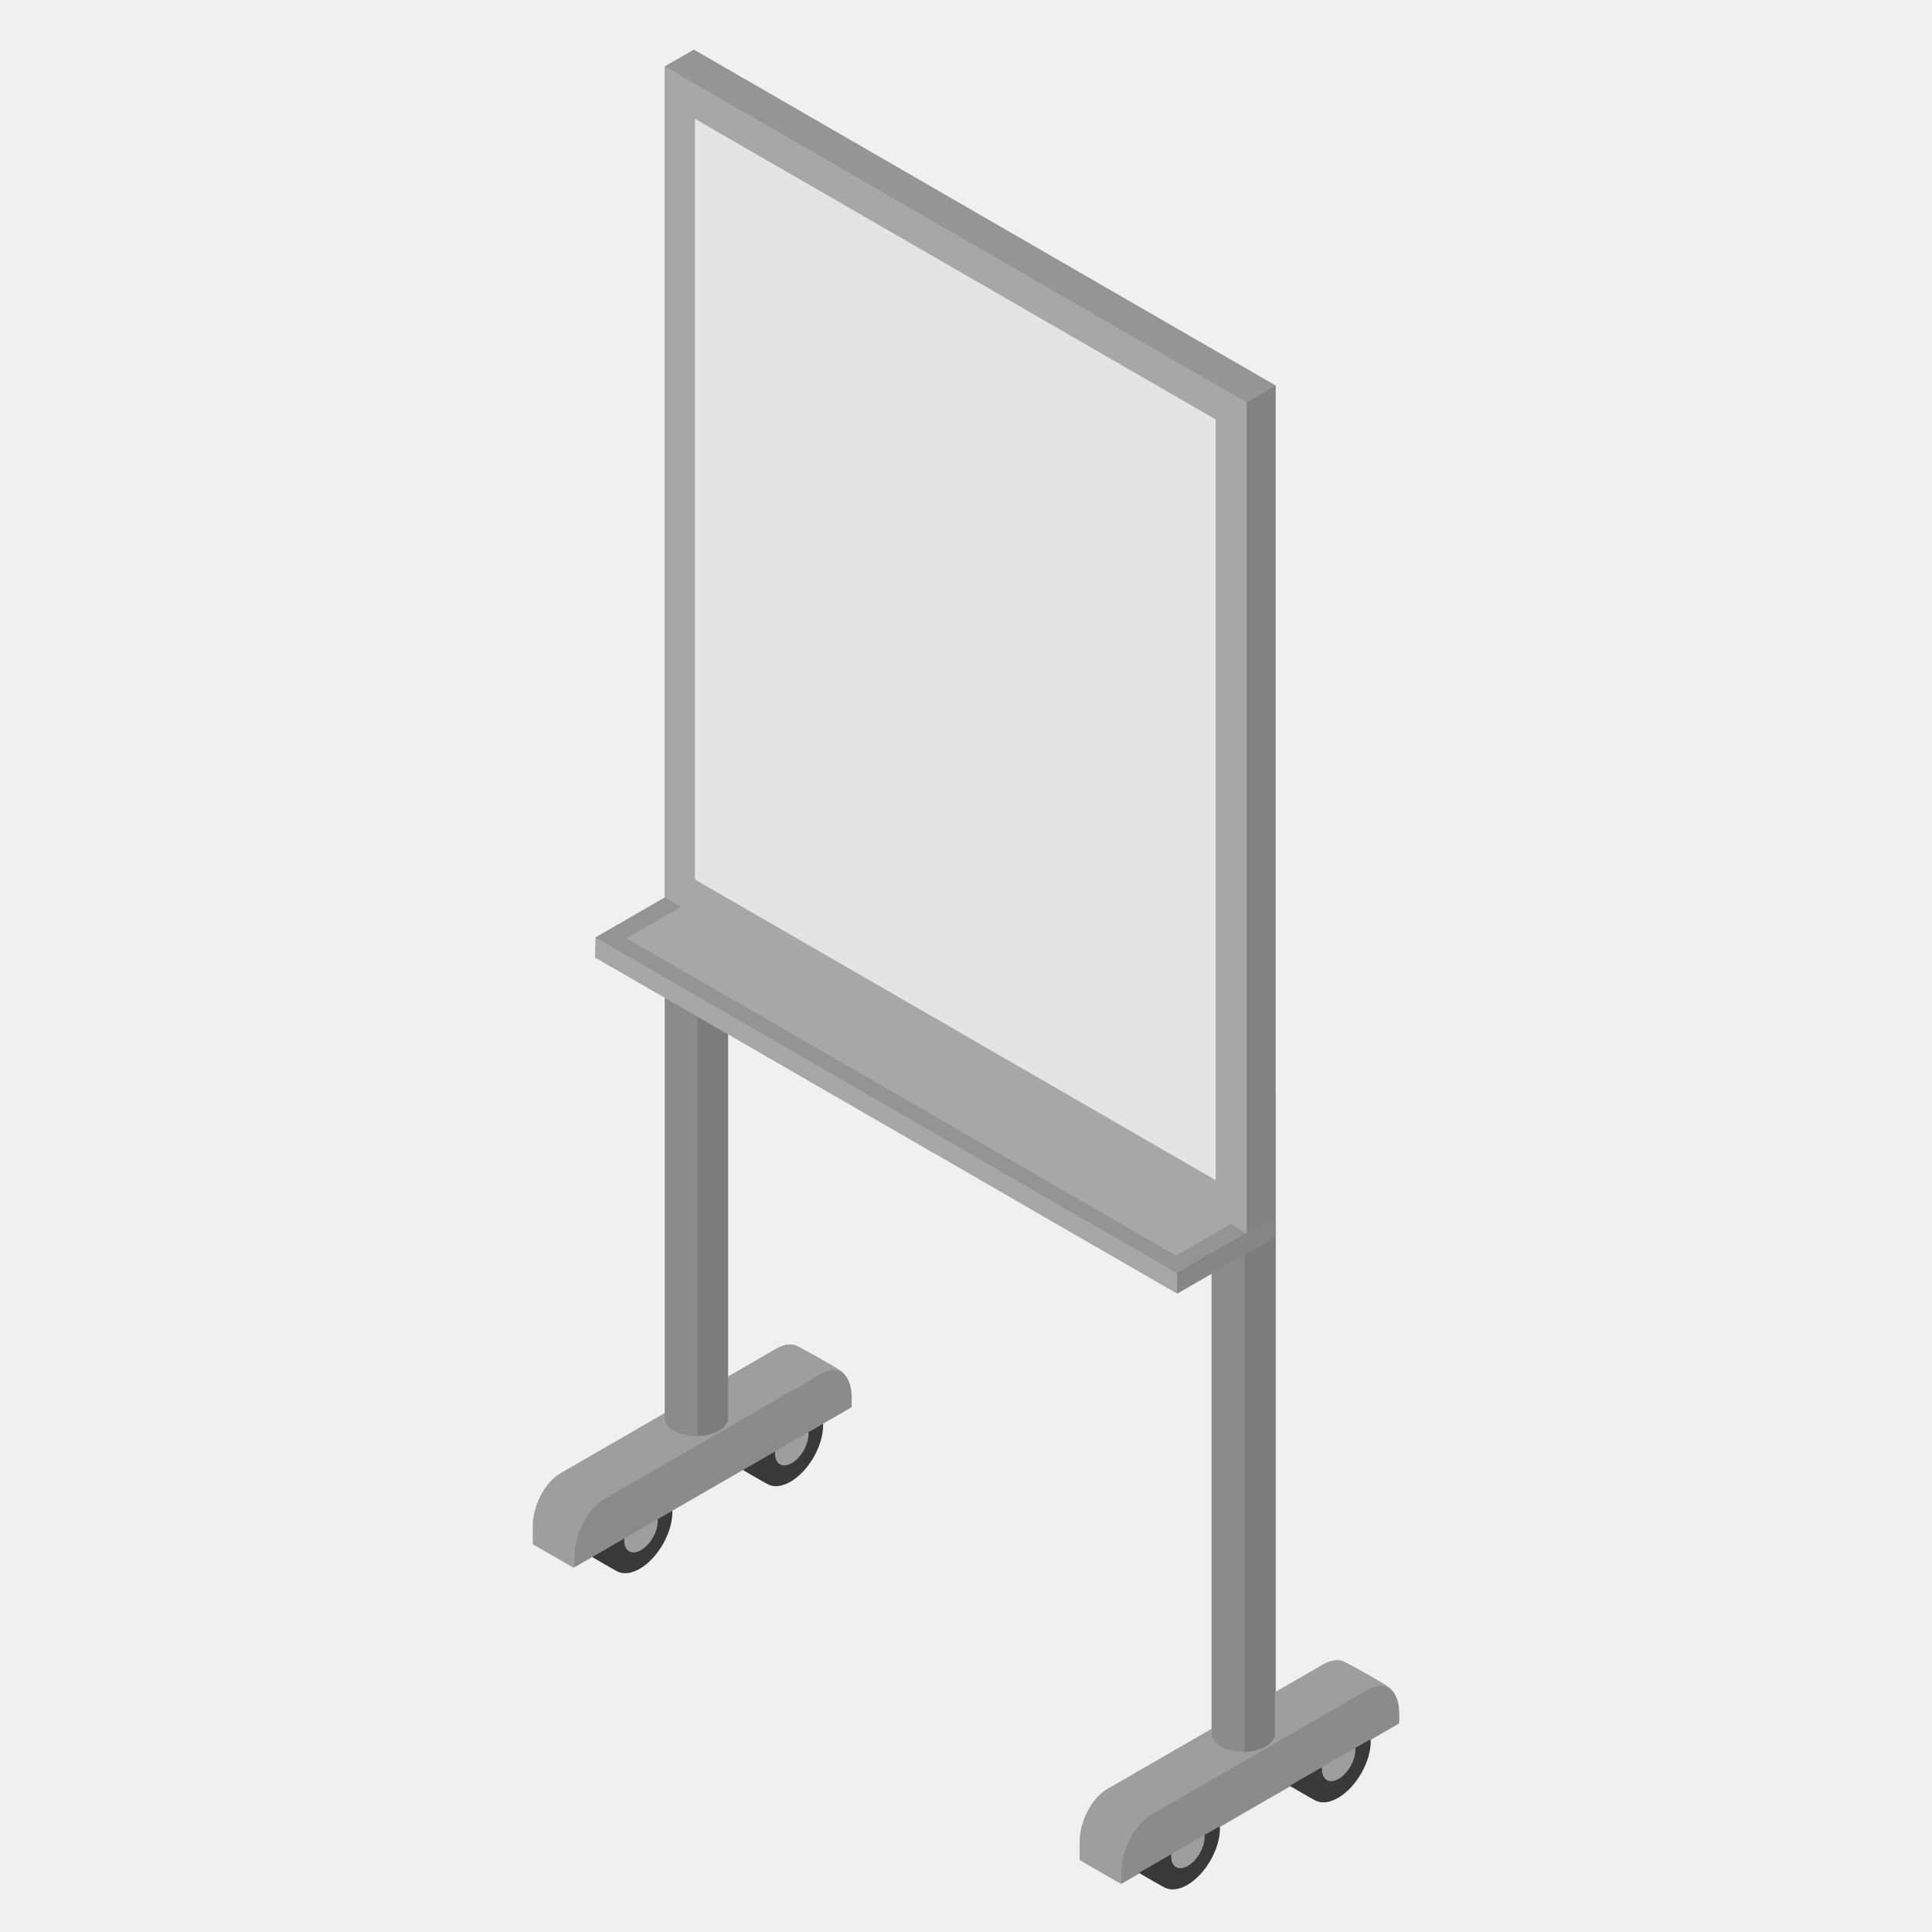
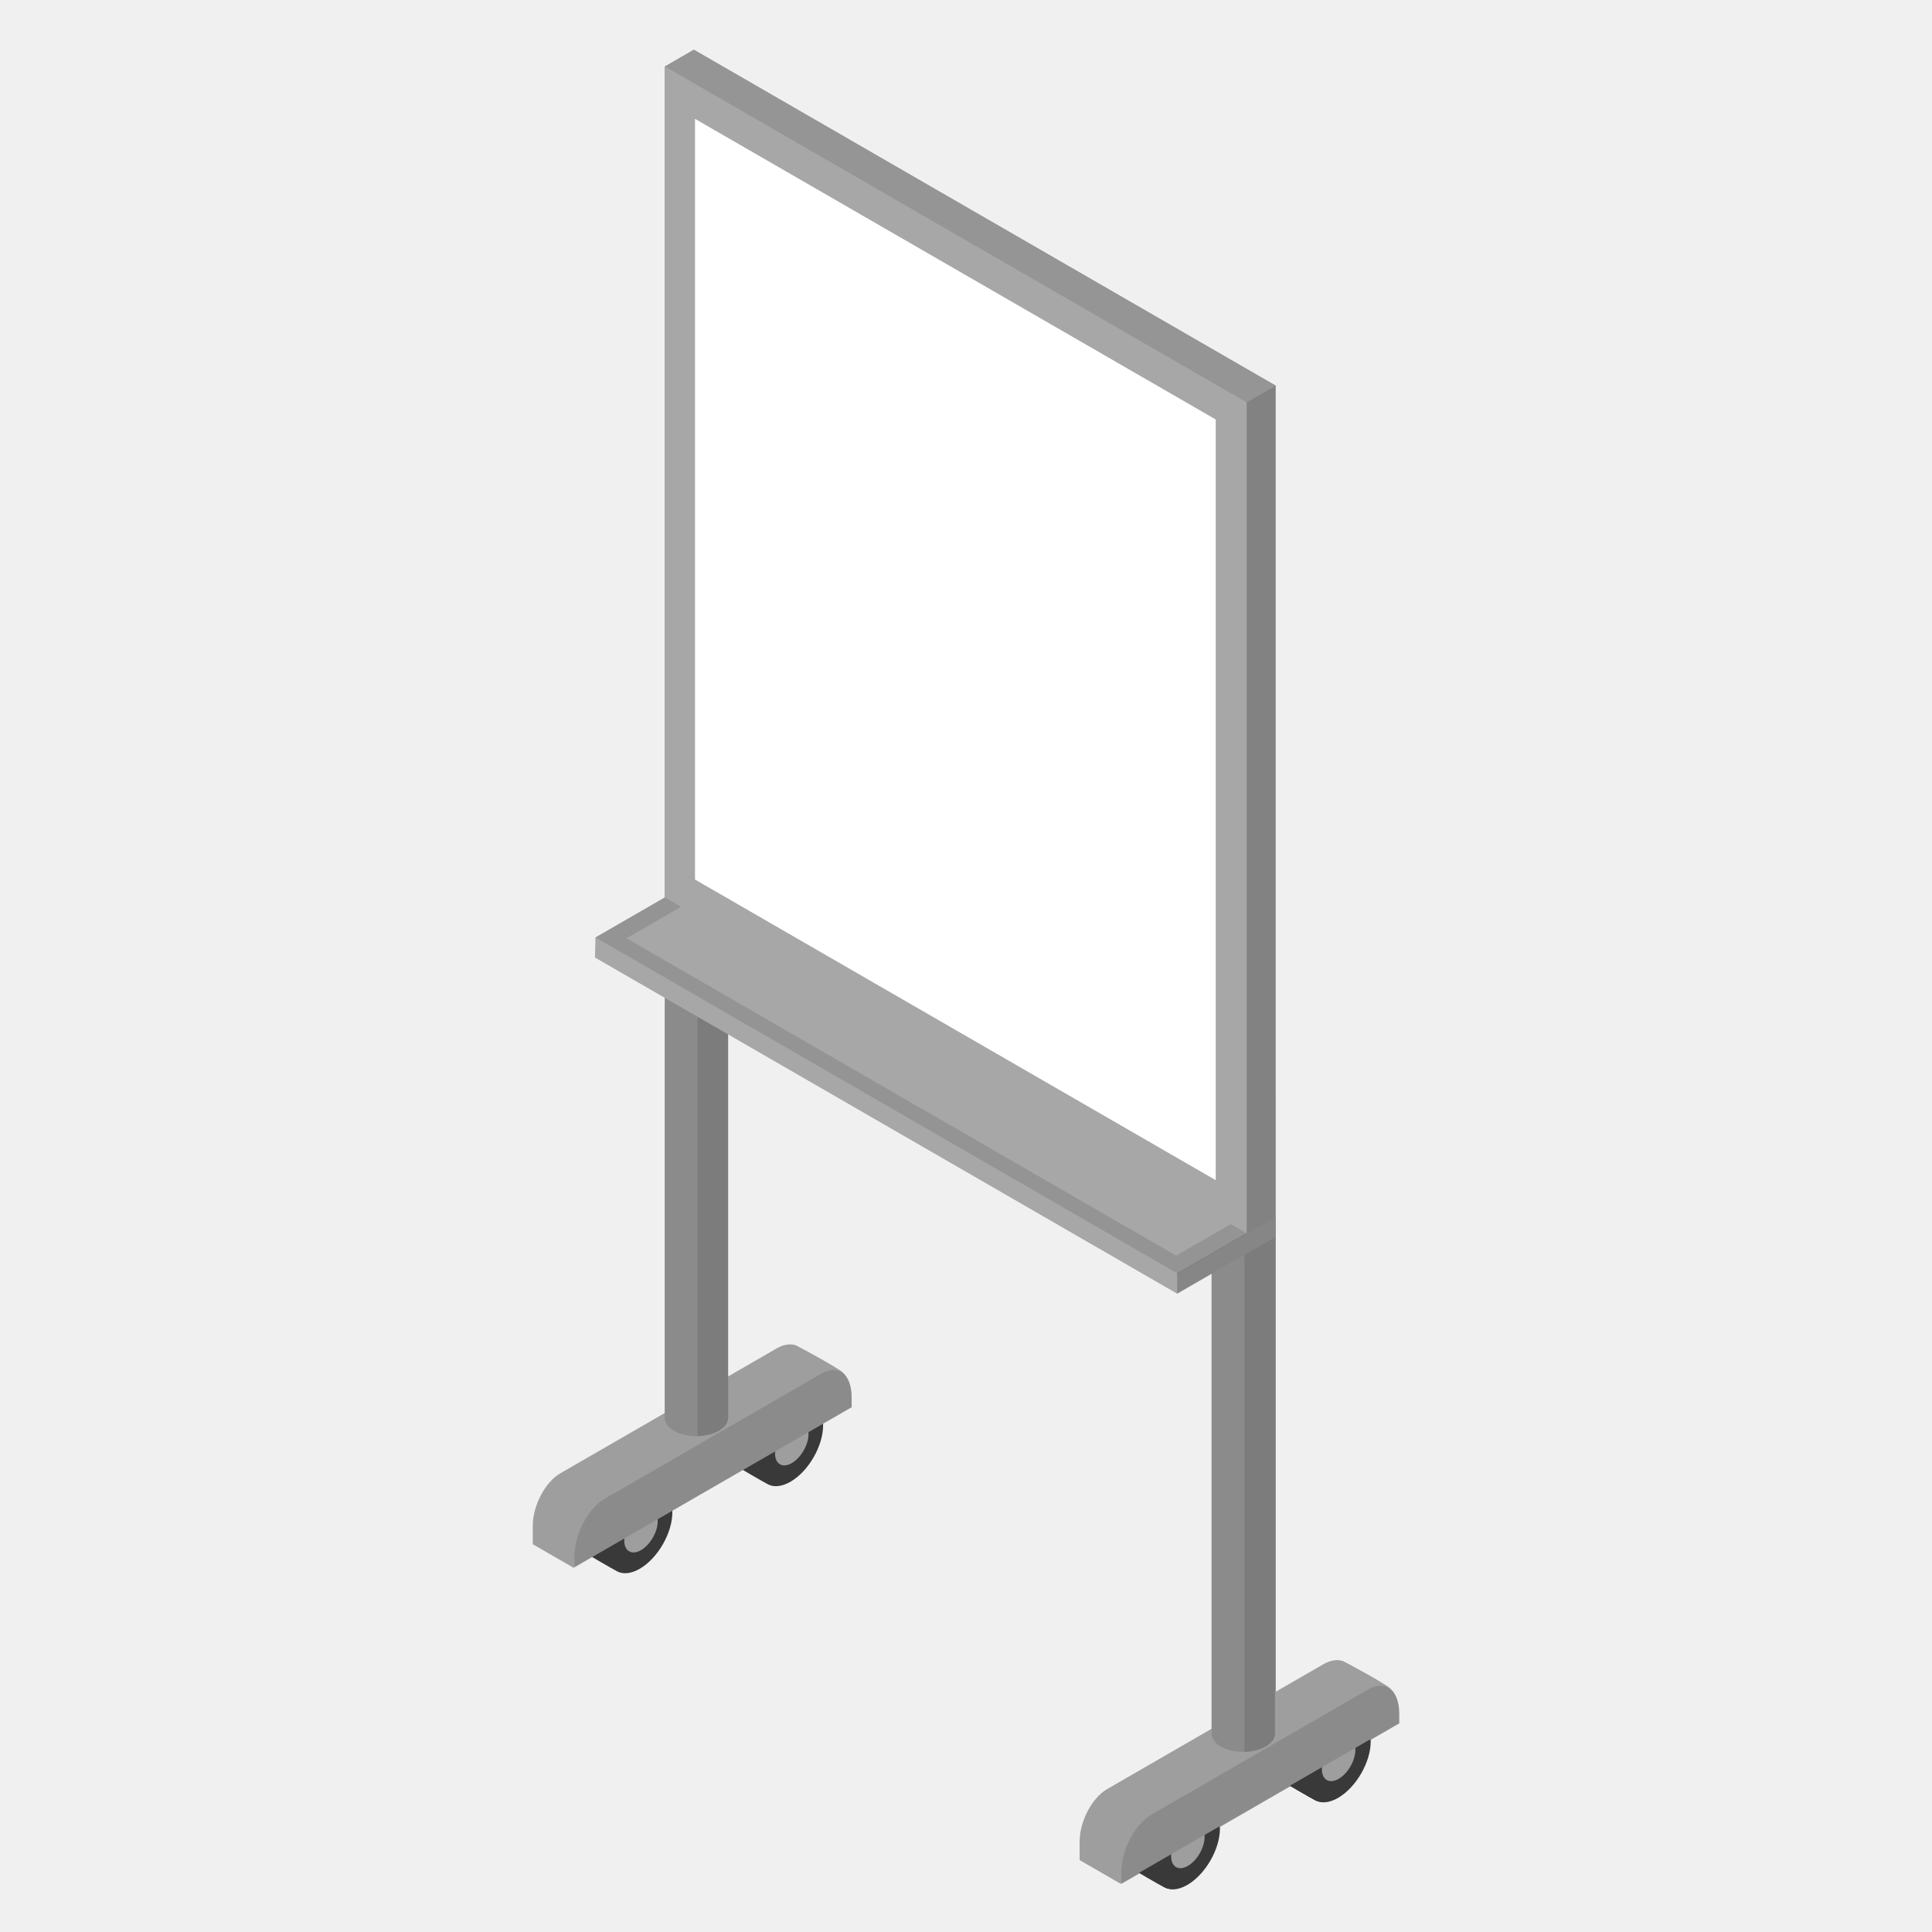
<svg xmlns="http://www.w3.org/2000/svg" width="100%" height="100%" viewBox="0 0 200 200" version="1.1" xml:space="preserve" style="fill-rule:evenodd;clip-rule:evenodd;stroke-linejoin:round;stroke-miterlimit:2;">
  <path d="M120.571,195.392c-0.641,-0.34 -2.845,-1.624 -3.459,-1.996c-0.595,-0.36 -0.962,-1.11 -0.962,-2.17c0,-2.154 1.515,-4.777 3.38,-5.854c0.966,-0.558 1.839,-0.593 2.455,-0.196c0.099,0.063 2.808,1.553 3.426,1.982c0.546,0.378 0.879,1.107 0.879,2.116c-0,2.154 -1.515,4.777 -3.38,5.854c-0.907,0.524 -1.732,0.586 -2.339,0.264Z" style="fill:#393939;" />
  <path d="M123.042,189.198c0.957,-0.552 1.733,-0.104 1.733,1.001c0,1.104 -0.776,2.45 -1.733,3.002c-0.957,0.552 -1.733,0.104 -1.733,-1.001c-0,-1.105 0.776,-2.45 1.733,-3.002Z" style="fill:#9e9e9e;" />
  <path d="M136.179,186.381c-0.642,-0.34 -2.845,-1.625 -3.459,-1.996c-0.595,-0.36 -0.962,-1.11 -0.962,-2.17c-0,-2.154 1.514,-4.777 3.38,-5.854c0.966,-0.558 1.838,-0.593 2.454,-0.196c0.099,0.063 2.808,1.553 3.427,1.982c0.545,0.378 0.878,1.107 0.878,2.116c0,2.154 -1.514,4.777 -3.38,5.854c-0.907,0.524 -1.731,0.586 -2.338,0.264Z" style="fill:#393939;" />
  <path d="M138.65,180.187c0.956,-0.552 1.733,-0.104 1.733,1.001c0,1.104 -0.777,2.45 -1.733,3.002c-0.957,0.552 -1.734,0.104 -1.734,-1.001c0,-1.105 0.777,-2.45 1.734,-3.002Z" style="fill:#9e9e9e;" />
  <path d="M111.837,192.585l4.223,2.438l28.789,-16.621l0,-0.949c0,-1.253 -0.365,-2.182 -0.961,-2.687c-0.649,-0.549 -4.67,-2.73 -4.858,-2.787c-0.563,-0.172 -1.237,-0.072 -1.961,0.346l-22.385,12.924c-1.571,0.907 -2.847,3.344 -2.847,5.439l0,1.897Z" style="fill:#9e9e9e;" />
  <path d="M125.496,179.496l0,0l0,-65.942l6.566,-0l-0,65.942l-0,0c-0,0.487 -0.322,0.973 -0.965,1.345c-1.283,0.74 -3.364,0.742 -4.643,0.003c-0.644,-0.371 -0.963,-0.86 -0.958,-1.348Z" style="fill:#9e9e9e;" />
  <path d="M144.849,177.284c0,-2.3 -1.4,-3.358 -3.125,-2.363l-22.443,12.958c-1.728,0.998 -3.131,3.678 -3.131,5.982l0,1.11l28.699,-16.569l0,-1.118Z" style="fill:#383838;fill-opacity:0.18;" />
  <path d="M125.496,179.496l0,0l0,-65.942l6.566,-0l-0,65.942l-0,0c-0,0.487 -0.322,0.973 -0.965,1.345c-1.283,0.74 -3.364,0.742 -4.643,0.003c-0.644,-0.371 -0.963,-0.86 -0.958,-1.348Z" style="fill:#383838;fill-opacity:0.18;" />
  <path d="M132.062,118.763l-0,60.733c-0,0.487 -0.322,0.973 -0.965,1.345c-0.611,0.353 -1.403,0.538 -2.204,0.555l0,-62.633l3.169,-0Z" style="fill:#383838;fill-opacity:0.18;" />
  <path d="M120.497,195.349c-0.642,-0.34 -2.845,-1.624 -3.459,-1.996c-0.595,-0.36 -0.962,-1.11 -0.962,-2.17c0,-2.154 1.514,-4.777 3.38,-5.854c0.966,-0.558 1.838,-0.592 2.455,-0.196c0.099,0.063 2.808,1.554 3.426,1.982c0.546,0.378 0.878,1.107 0.878,2.116c0,2.154 -1.514,4.777 -3.379,5.854c-0.908,0.524 -1.732,0.586 -2.339,0.264Z" style="fill:#393939;" />
  <path d="M122.968,189.155c0.957,-0.552 1.733,-0.104 1.733,1.001c0,1.104 -0.776,2.45 -1.733,3.002c-0.957,0.552 -1.733,0.104 -1.733,-1.001c-0,-1.104 0.776,-2.45 1.733,-3.002Z" style="fill:#9e9e9e;" />
  <path d="M136.104,186.338c-0.641,-0.34 -2.845,-1.624 -3.459,-1.996c-0.595,-0.36 -0.961,-1.11 -0.961,-2.17c-0,-2.154 1.514,-4.777 3.379,-5.854c0.967,-0.558 1.839,-0.592 2.455,-0.196c0.099,0.063 2.808,1.554 3.426,1.982c0.546,0.378 0.879,1.107 0.879,2.116c-0,2.154 -1.514,4.777 -3.38,5.854c-0.907,0.524 -1.731,0.586 -2.339,0.264Z" style="fill:#393939;" />
  <path d="M138.576,180.144c0.956,-0.552 1.733,-0.104 1.733,1.001c-0,1.104 -0.777,2.45 -1.733,3.002c-0.957,0.552 -1.734,0.104 -1.734,-1.001c0,-1.104 0.777,-2.45 1.734,-3.002Z" style="fill:#9e9e9e;" />
  <path d="M111.763,192.542l4.223,2.438l28.789,-16.621l0,-0.949c0,-1.253 -0.365,-2.182 -0.961,-2.687c-0.649,-0.549 -4.671,-2.73 -4.859,-2.787c-0.562,-0.172 -1.236,-0.072 -1.961,0.346l-22.385,12.924c-1.571,0.907 -2.846,3.344 -2.846,5.439l0,1.897Z" style="fill:#9e9e9e;" />
  <path d="M125.422,179.454l0,-0l0,-65.943l6.566,-0l-0,65.943l-0,-0c-0,0.486 -0.322,0.973 -0.965,1.344c-1.283,0.741 -3.364,0.742 -4.643,0.004c-0.644,-0.372 -0.963,-0.86 -0.958,-1.348Z" style="fill:#9e9e9e;" />
  <path d="M144.775,177.241c0,-2.3 -1.4,-3.358 -3.125,-2.362l-22.443,12.957c-1.728,0.998 -3.131,3.679 -3.131,5.983l0,1.109l28.699,-16.569l0,-1.118Z" style="fill:#383838;fill-opacity:0.18;" />
  <path d="M125.422,179.454l0,-0l0,-65.943l6.566,-0l-0,65.943l-0,-0c-0,0.486 -0.322,0.973 -0.965,1.344c-1.283,0.741 -3.364,0.742 -4.643,0.004c-0.644,-0.372 -0.963,-0.86 -0.958,-1.348Z" style="fill:#383838;fill-opacity:0.18;" />
  <path d="M131.988,118.72l-0,60.734c-0,0.486 -0.322,0.973 -0.965,1.344c-0.611,0.353 -1.403,0.538 -2.204,0.555l0,-62.633l3.169,0Z" style="fill:#383838;fill-opacity:0.18;" />
  <path d="M63.884,162.664c-0.641,-0.34 -2.845,-1.625 -3.459,-1.996c-0.595,-0.36 -0.961,-1.11 -0.961,-2.17c-0,-2.154 1.514,-4.777 3.379,-5.854c0.967,-0.558 1.839,-0.593 2.455,-0.196c0.099,0.063 2.808,1.553 3.426,1.982c0.546,0.378 0.879,1.107 0.879,2.116c-0,2.154 -1.514,4.777 -3.38,5.854c-0.907,0.524 -1.731,0.586 -2.339,0.264Z" style="fill:#393939;" />
  <path d="M66.355,156.47c0.957,-0.552 1.734,-0.104 1.734,1.001c-0,1.104 -0.777,2.45 -1.734,3.002c-0.956,0.552 -1.733,0.104 -1.733,-1.001c0,-1.105 0.777,-2.45 1.733,-3.002Z" style="fill:#9e9e9e;" />
  <path d="M79.492,153.653c-0.641,-0.34 -2.845,-1.625 -3.459,-1.996c-0.595,-0.36 -0.962,-1.11 -0.962,-2.17c0,-2.154 1.515,-4.777 3.38,-5.854c0.966,-0.558 1.839,-0.593 2.455,-0.196c0.099,0.063 2.808,1.553 3.426,1.982c0.546,0.378 0.878,1.107 0.878,2.116c0,2.154 -1.514,4.777 -3.379,5.854c-0.907,0.524 -1.732,0.586 -2.339,0.264Z" style="fill:#393939;" />
  <path d="M81.963,147.459c0.957,-0.553 1.733,-0.104 1.733,1.001c0,1.104 -0.776,2.449 -1.733,3.002c-0.957,0.552 -1.733,0.104 -1.733,-1.001c-0,-1.105 0.776,-2.45 1.733,-3.002Z" style="fill:#9e9e9e;" />
  <path d="M55.151,159.857l4.222,2.438l28.79,-16.621l-0,-0.949c-0,-1.253 -0.365,-2.182 -0.961,-2.687c-0.65,-0.549 -4.671,-2.73 -4.859,-2.787c-0.562,-0.172 -1.237,-0.072 -1.961,0.346l-22.385,12.924c-1.571,0.907 -2.846,3.344 -2.846,5.439l-0,1.897Z" style="fill:#9e9e9e;" />
  <path d="M68.81,146.768l-0,0l-0,-65.942l6.565,-0l0,65.942l0,0c0,0.487 -0.321,0.973 -0.964,1.345c-1.283,0.74 -3.364,0.742 -4.644,0.003c-0.643,-0.371 -0.962,-0.86 -0.957,-1.348Z" style="fill:#9e9e9e;" />
  <path d="M88.163,144.556c-0,-2.3 -1.4,-3.358 -3.125,-2.363l-22.443,12.958c-1.728,0.998 -3.131,3.678 -3.131,5.982l-0,1.11l28.699,-16.569l-0,-1.118Z" style="fill:#383838;fill-opacity:0.18;" />
  <path d="M68.81,146.768l-0,0l-0,-65.942l6.565,-0l0,65.942l0,0c0,0.487 -0.321,0.973 -0.964,1.345c-1.283,0.74 -3.364,0.742 -4.644,0.003c-0.643,-0.371 -0.962,-0.86 -0.957,-1.348Z" style="fill:#383838;fill-opacity:0.18;" />
  <path d="M75.375,86.035l0,60.733c0,0.487 -0.321,0.973 -0.964,1.345c-0.612,0.353 -1.404,0.538 -2.204,0.555l-0,-62.633l3.168,-0Z" style="fill:#383838;fill-opacity:0.18;" />
  <path d="M61.645,97.041l-0.054,2.083l60.265,34.794l10.141,-5.856l0,-2.051l-60.264,-34.794l-10.088,5.824Z" style="fill:#a7a7a7;" />
  <path d="M71.733,91.217l-10.088,5.824l60.264,34.794l10.088,-5.824l-60.264,-34.794Z" style="fill:#5a5a5a;fill-opacity:0.24;" />
  <path d="M70.532,93.853l-5.678,3.278l56.898,32.85l5.678,-3.278l-56.898,-32.85Z" style="fill:#a7a7a7;" />
  <path d="M121.856,131.798l-0,2.12l10.141,-5.856l0,-2.119l-10.141,5.855Z" style="fill:#5a5a5a;fill-opacity:0.24;" />
  <path d="M71.829,5.148l-3.001,1.733l-0,85.995l60.232,34.775l3.002,-1.733l-0,-85.995l-60.233,-34.775Z" style="fill:#a7a7a7;" />
  <path d="M129.06,41.656l-60.232,-34.775l-0,85.995l60.232,34.775l0,-85.995Z" style="fill:#a7a7a7;" />
  <path d="M71.829,5.148l-3.001,1.733l-0,85.995l60.232,34.775l3.002,-1.733l-0,-85.995l-60.233,-34.775Z" style="fill:#a7a7a7;" />
  <path d="M129.06,41.656l-60.232,-34.775l-0,85.995l60.232,34.775l0,-85.995Z" style="fill:#a7a7a7;" />
  <path d="M129.06,41.656l0,85.995l3.002,-1.733l-0,-85.995l-60.233,-34.775l-3.001,1.733l60.232,34.775Z" style="fill:#484747;fill-opacity:0.19;" />
  <path d="M121.856,131.798l-0,2.12l10.141,-5.856l0,-2.119l-10.141,5.855Z" style="fill:#5a5a5a;fill-opacity:0.24;" />
-   <path d="M125.851,43.423l-53.905,-31.121l0,78.747l53.905,31.122l-0,-78.748Z" style="fill:#e4e4e4;" />
+   <path d="M125.851,43.423l-53.905,-31.121l0,78.747l53.905,31.122l-0,-78.748Z" style="fill:#fff;" />
  <path d="M129.06,41.656l0,85.989l2.937,-1.696l0,-85.989l-2.937,1.696Z" style="fill:#484848;fill-opacity:0.24;" />
</svg>
